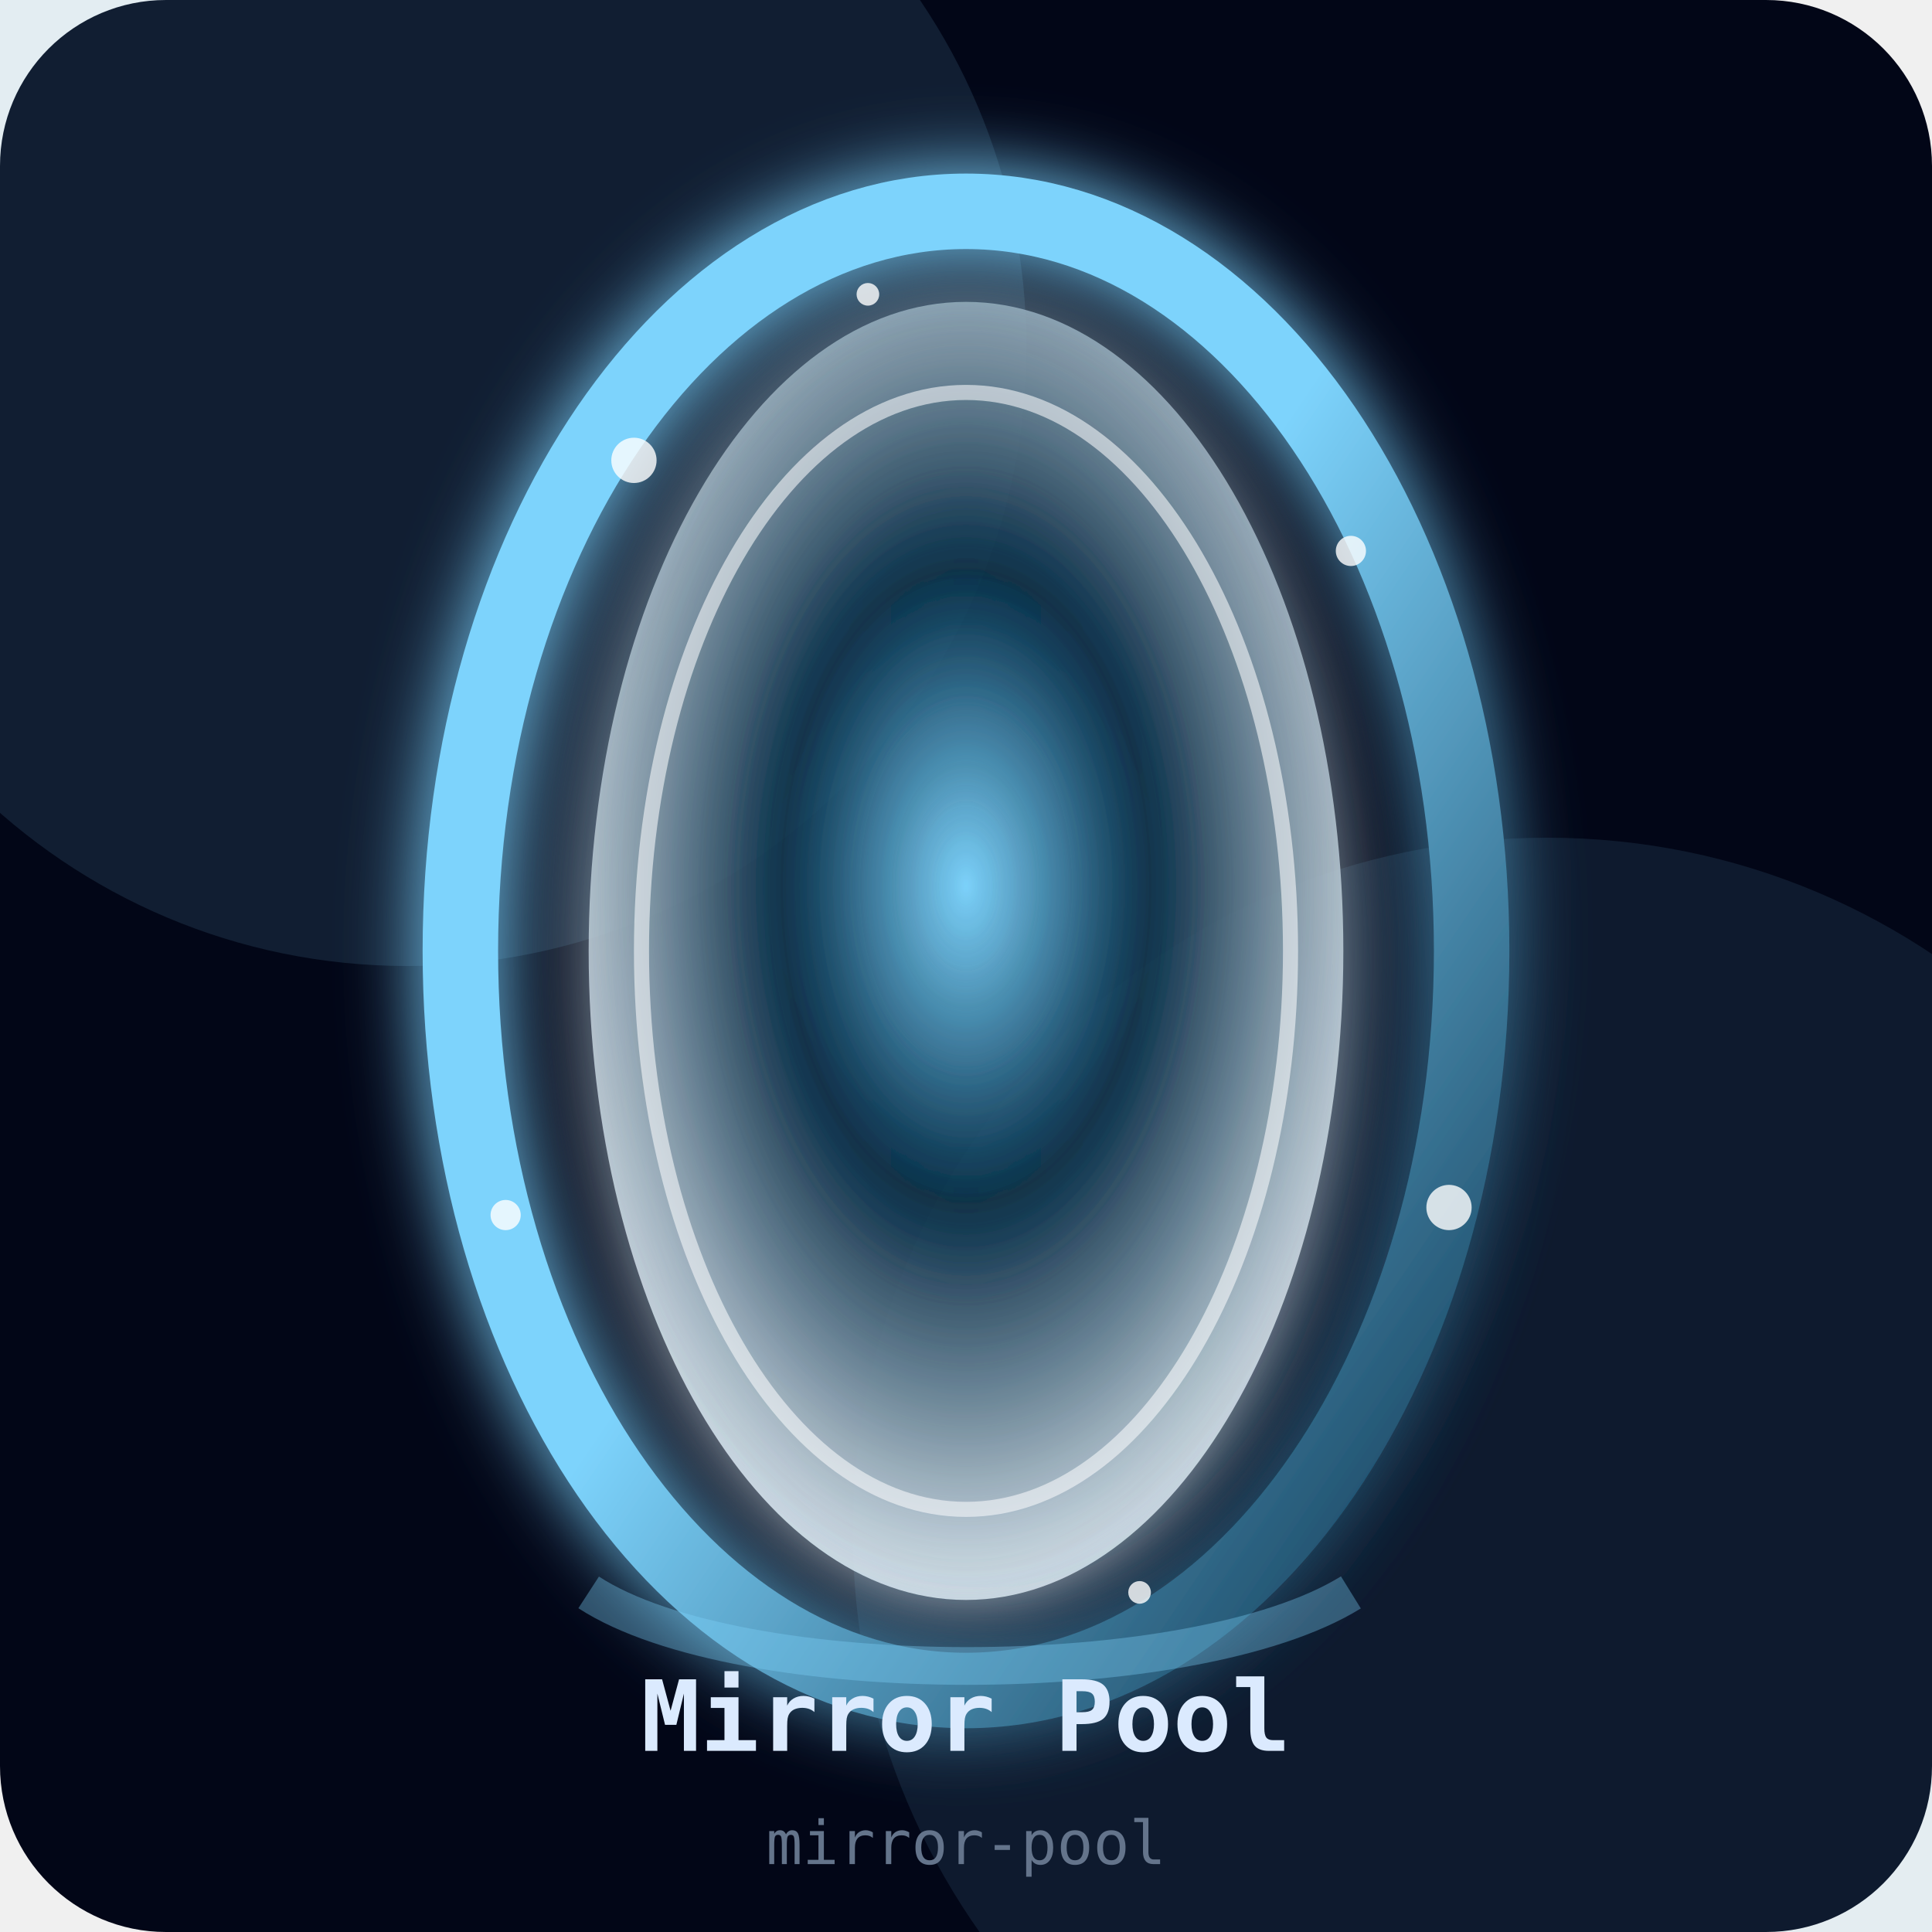
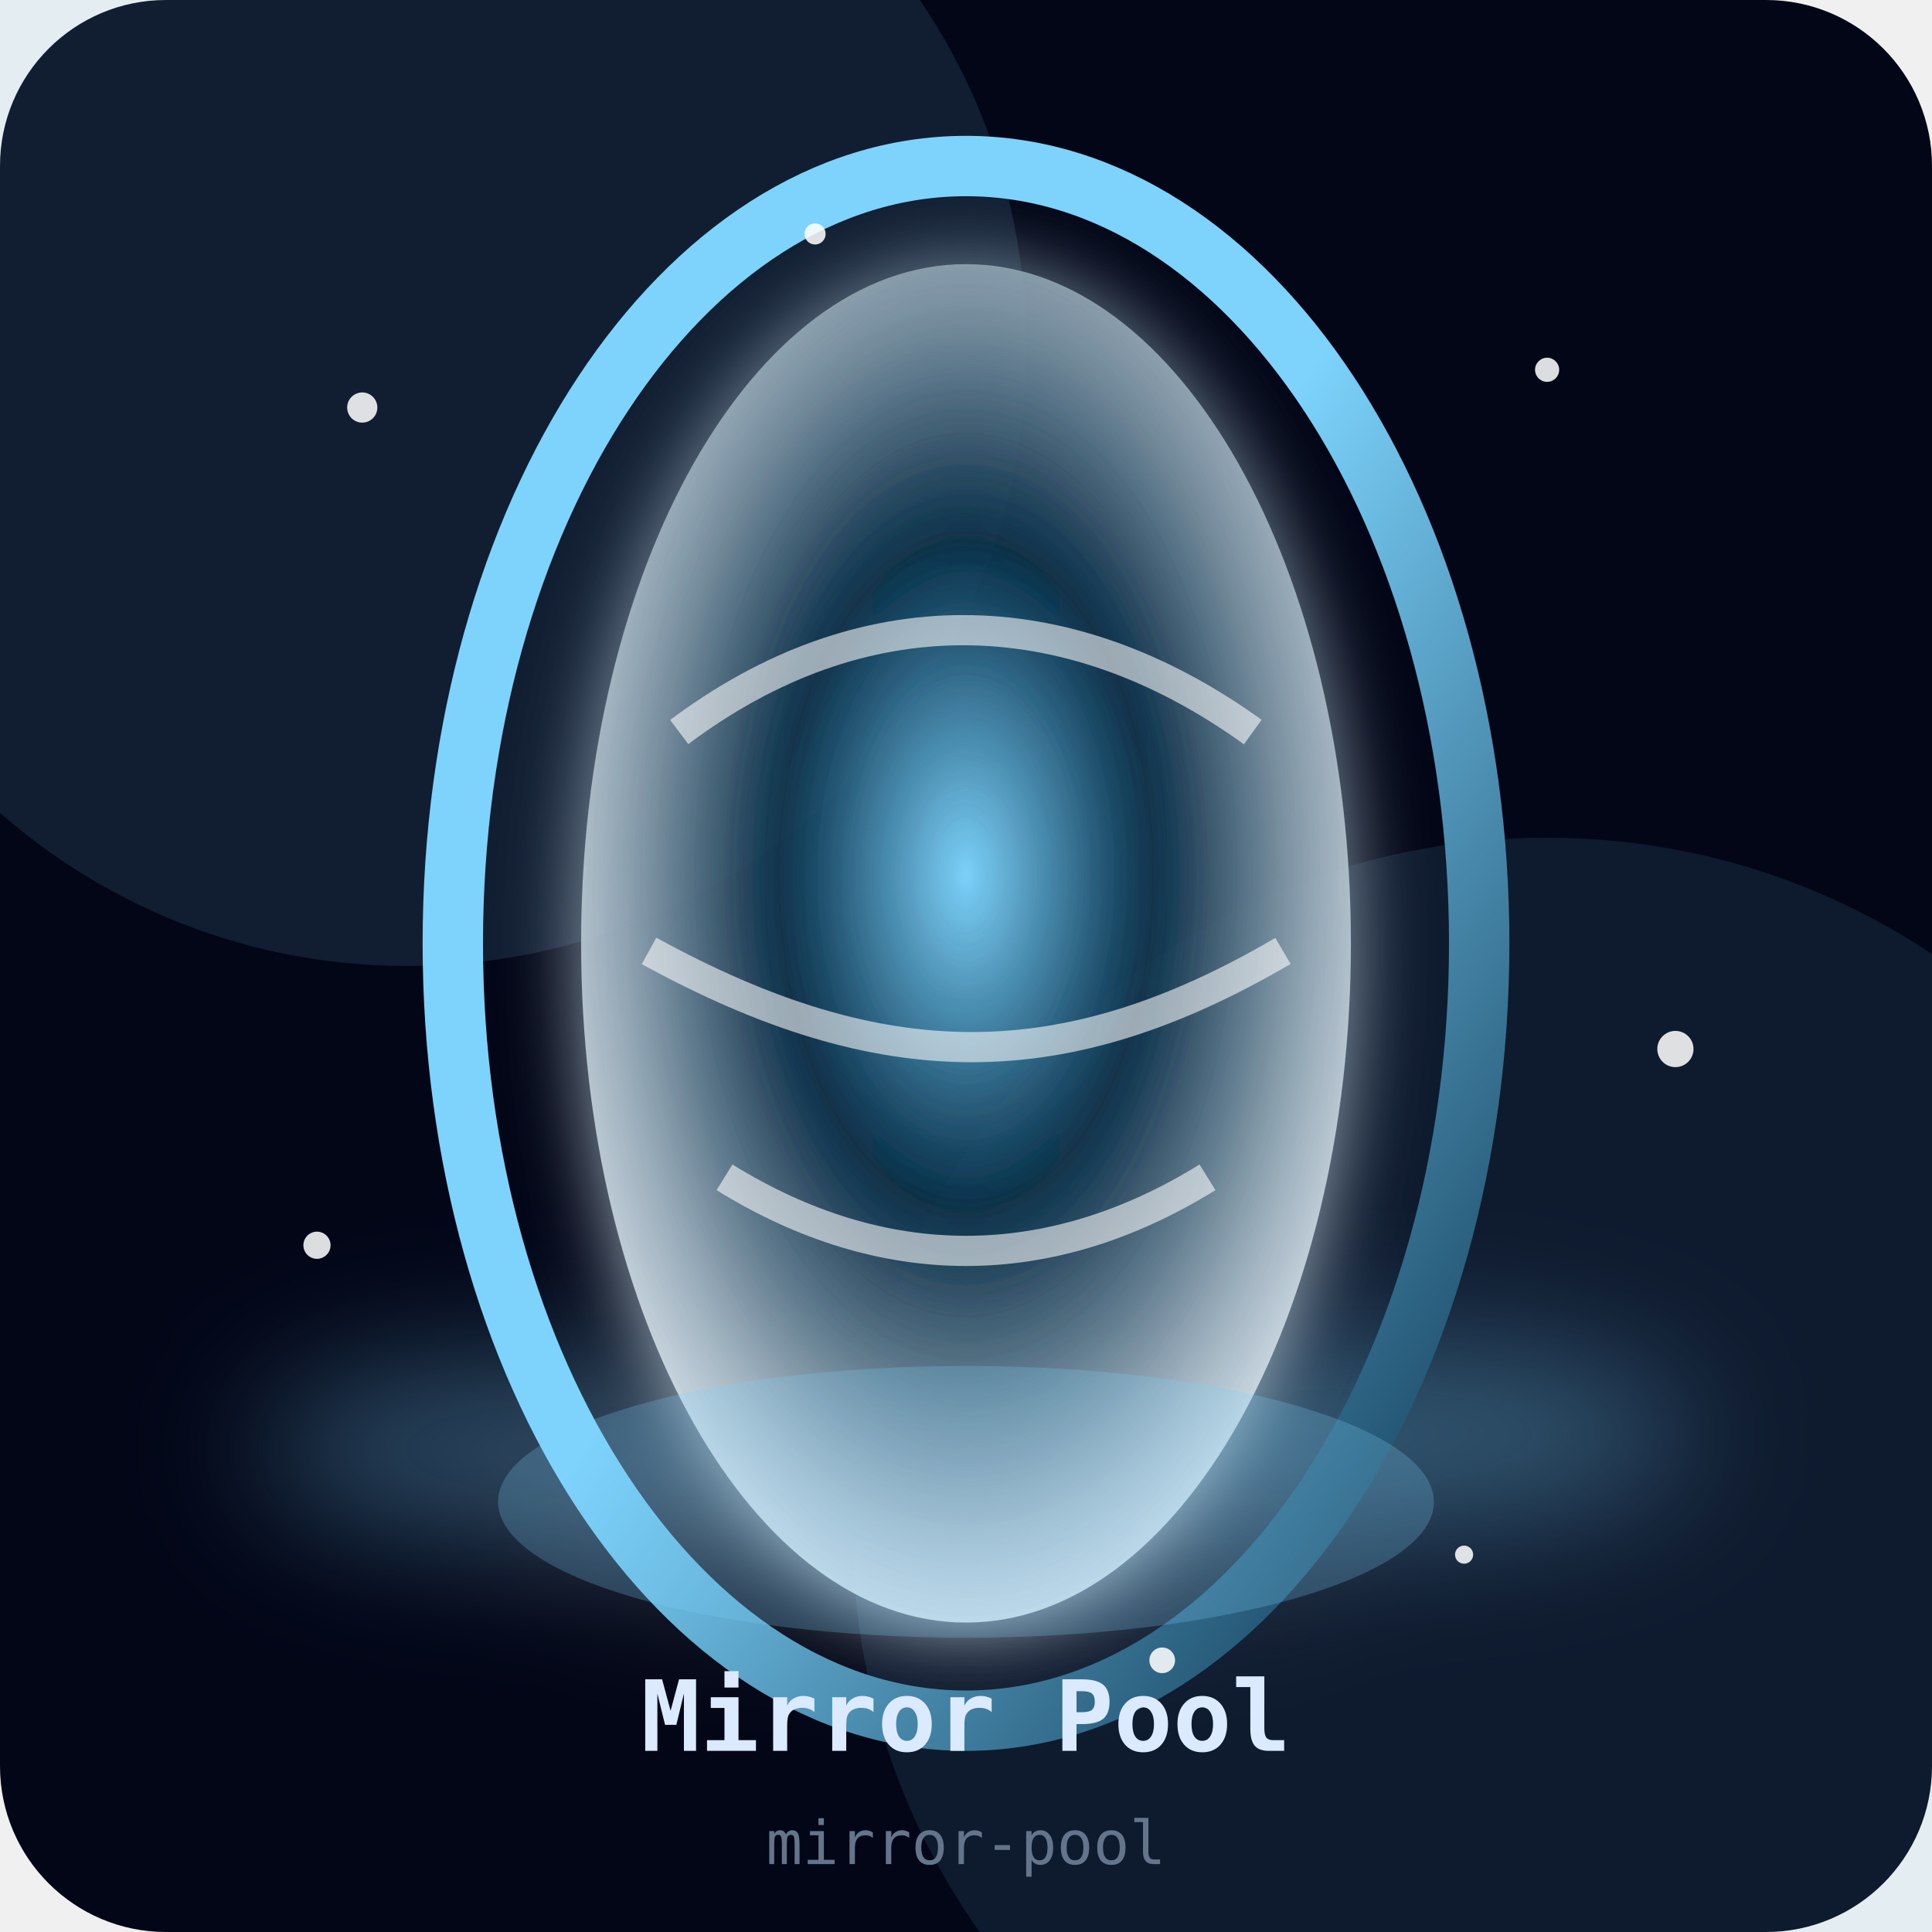
<svg xmlns="http://www.w3.org/2000/svg" width="256" height="256" viewBox="0 0 256 256" role="img" aria-label="Mirror Pool portal">
  <defs>
    <radialGradient id="core-mirror-pool" cx="50%" cy="45%" r="58%">
      <stop offset="0%" stop-color="#7dd3fc" stop-opacity="0.95" />
      <stop offset="42%" stop-color="#082f49" stop-opacity="0.72" />
      <stop offset="100%" stop-color="#f0f9ff" stop-opacity="0.94" />
    </radialGradient>
    <linearGradient id="rim-mirror-pool" x1="0%" x2="100%" y1="0%" y2="100%">
      <stop offset="0%" stop-color="#7dd3fc" />
      <stop offset="48%" stop-color="#7dd3fc" />
      <stop offset="100%" stop-color="#082f49" />
    </linearGradient>
    <filter id="glow-mirror-pool" x="-50%" y="-50%" width="200%" height="200%">
      <feGaussianBlur stdDeviation="5" result="blur" />
      <feMerge>
        <feMergeNode in="blur" />
        <feMergeNode in="SourceGraphic" />
      </feMerge>
    </filter>
+     <filter id="glow-smoke" x="-50%" y="-50%" width="200%" height="200%">
+       <feGaussianBlur stdDeviation="9" />
+     </filter>
  </defs>
  <rect width="256" height="256" rx="22" fill="#020617" />
  <circle cx="54" cy="46" r="82" fill="#7dd3fc" opacity="0.12" />
  <circle cx="205" cy="203" r="92" fill="#7dd3fc" opacity="0.1" />
-   <ellipse cx="128" cy="126" rx="50" ry="86" fill="url(#core-mirror-pool)" filter="url(#glow-mirror-pool)" />
-   <ellipse cx="128" cy="126" rx="67" ry="98" fill="none" stroke="url(#rim-mirror-pool)" stroke-width="10" filter="url(#glow-mirror-pool)" />
-   <ellipse cx="128" cy="126" rx="43" ry="74" fill="none" stroke="#f8fafc" stroke-width="2" opacity="0.58" />
-   <g opacity="0.8">
-     <circle cx="84" cy="61" r="3" fill="#fff" />
-     <circle cx="179" cy="73" r="2" fill="#fff" />
-     <circle cx="67" cy="161" r="2" fill="#fff" />
-     <circle cx="192" cy="160" r="3" fill="#fff" />
-     <circle cx="115" cy="39" r="1.5" fill="#fff" />
-     <circle cx="151" cy="211" r="1.5" fill="#fff" />
+   <g opacity="0.34" filter="url(#glow-smoke)">
+     <ellipse cx="74" cy="192" rx="40" ry="12" fill="#7dd3fc" />
+     <ellipse cx="126" cy="199" rx="58" ry="14" fill="#ffffff" opacity="0.42" />
+     <ellipse cx="180" cy="190" rx="44" ry="12" fill="#7dd3fc" />
  </g>
-   <path d="M78 211c20 13 80 13 101 0" fill="none" stroke="#7dd3fc" stroke-width="5" opacity="0.35" />
+   <ellipse cx="128" cy="125" rx="51" ry="90" fill="url(#core-mirror-pool)" filter="url(#glow-mirror-pool)" />
+   <ellipse cx="128" cy="125" rx="68" ry="103" fill="none" stroke="url(#rim-mirror-pool)" stroke-width="8" />
+   <path d="M90 97c24-18 51-18 76 0M86 126c31 17 55 17 84 0M96 156c21 13 43 13 64 0" fill="none" stroke="#fff" stroke-width="4" opacity="0.58" />
+   <ellipse cx="128" cy="199" rx="62" ry="18" fill="#7dd3fc" opacity="0.24" />
+   <g opacity="0.86">
+     <circle cx="48" cy="54" r="2" fill="#fff" />
+     <circle cx="205" cy="49" r="1.6" fill="#fff" />
+     <circle cx="222" cy="139" r="2.4" fill="#fff" />
+     <circle cx="42" cy="165" r="1.8" fill="#fff" />
+     <circle cx="108" cy="31" r="1.4" fill="#fff" />
+     <circle cx="154" cy="220" r="1.7" fill="#fff" />
+     <circle cx="194" cy="206" r="1.2" fill="#fff" />
+   </g>
  <text x="128" y="232" text-anchor="middle" fill="#dbeafe" font-family="ui-monospace, SFMono-Regular, Menlo, monospace" font-size="13" font-weight="700" letter-spacing="0">Mirror Pool</text>
  <text x="128" y="247" text-anchor="middle" fill="#64748b" font-family="ui-monospace, SFMono-Regular, Menlo, monospace" font-size="8" letter-spacing="0">mirror-pool</text>
</svg>
